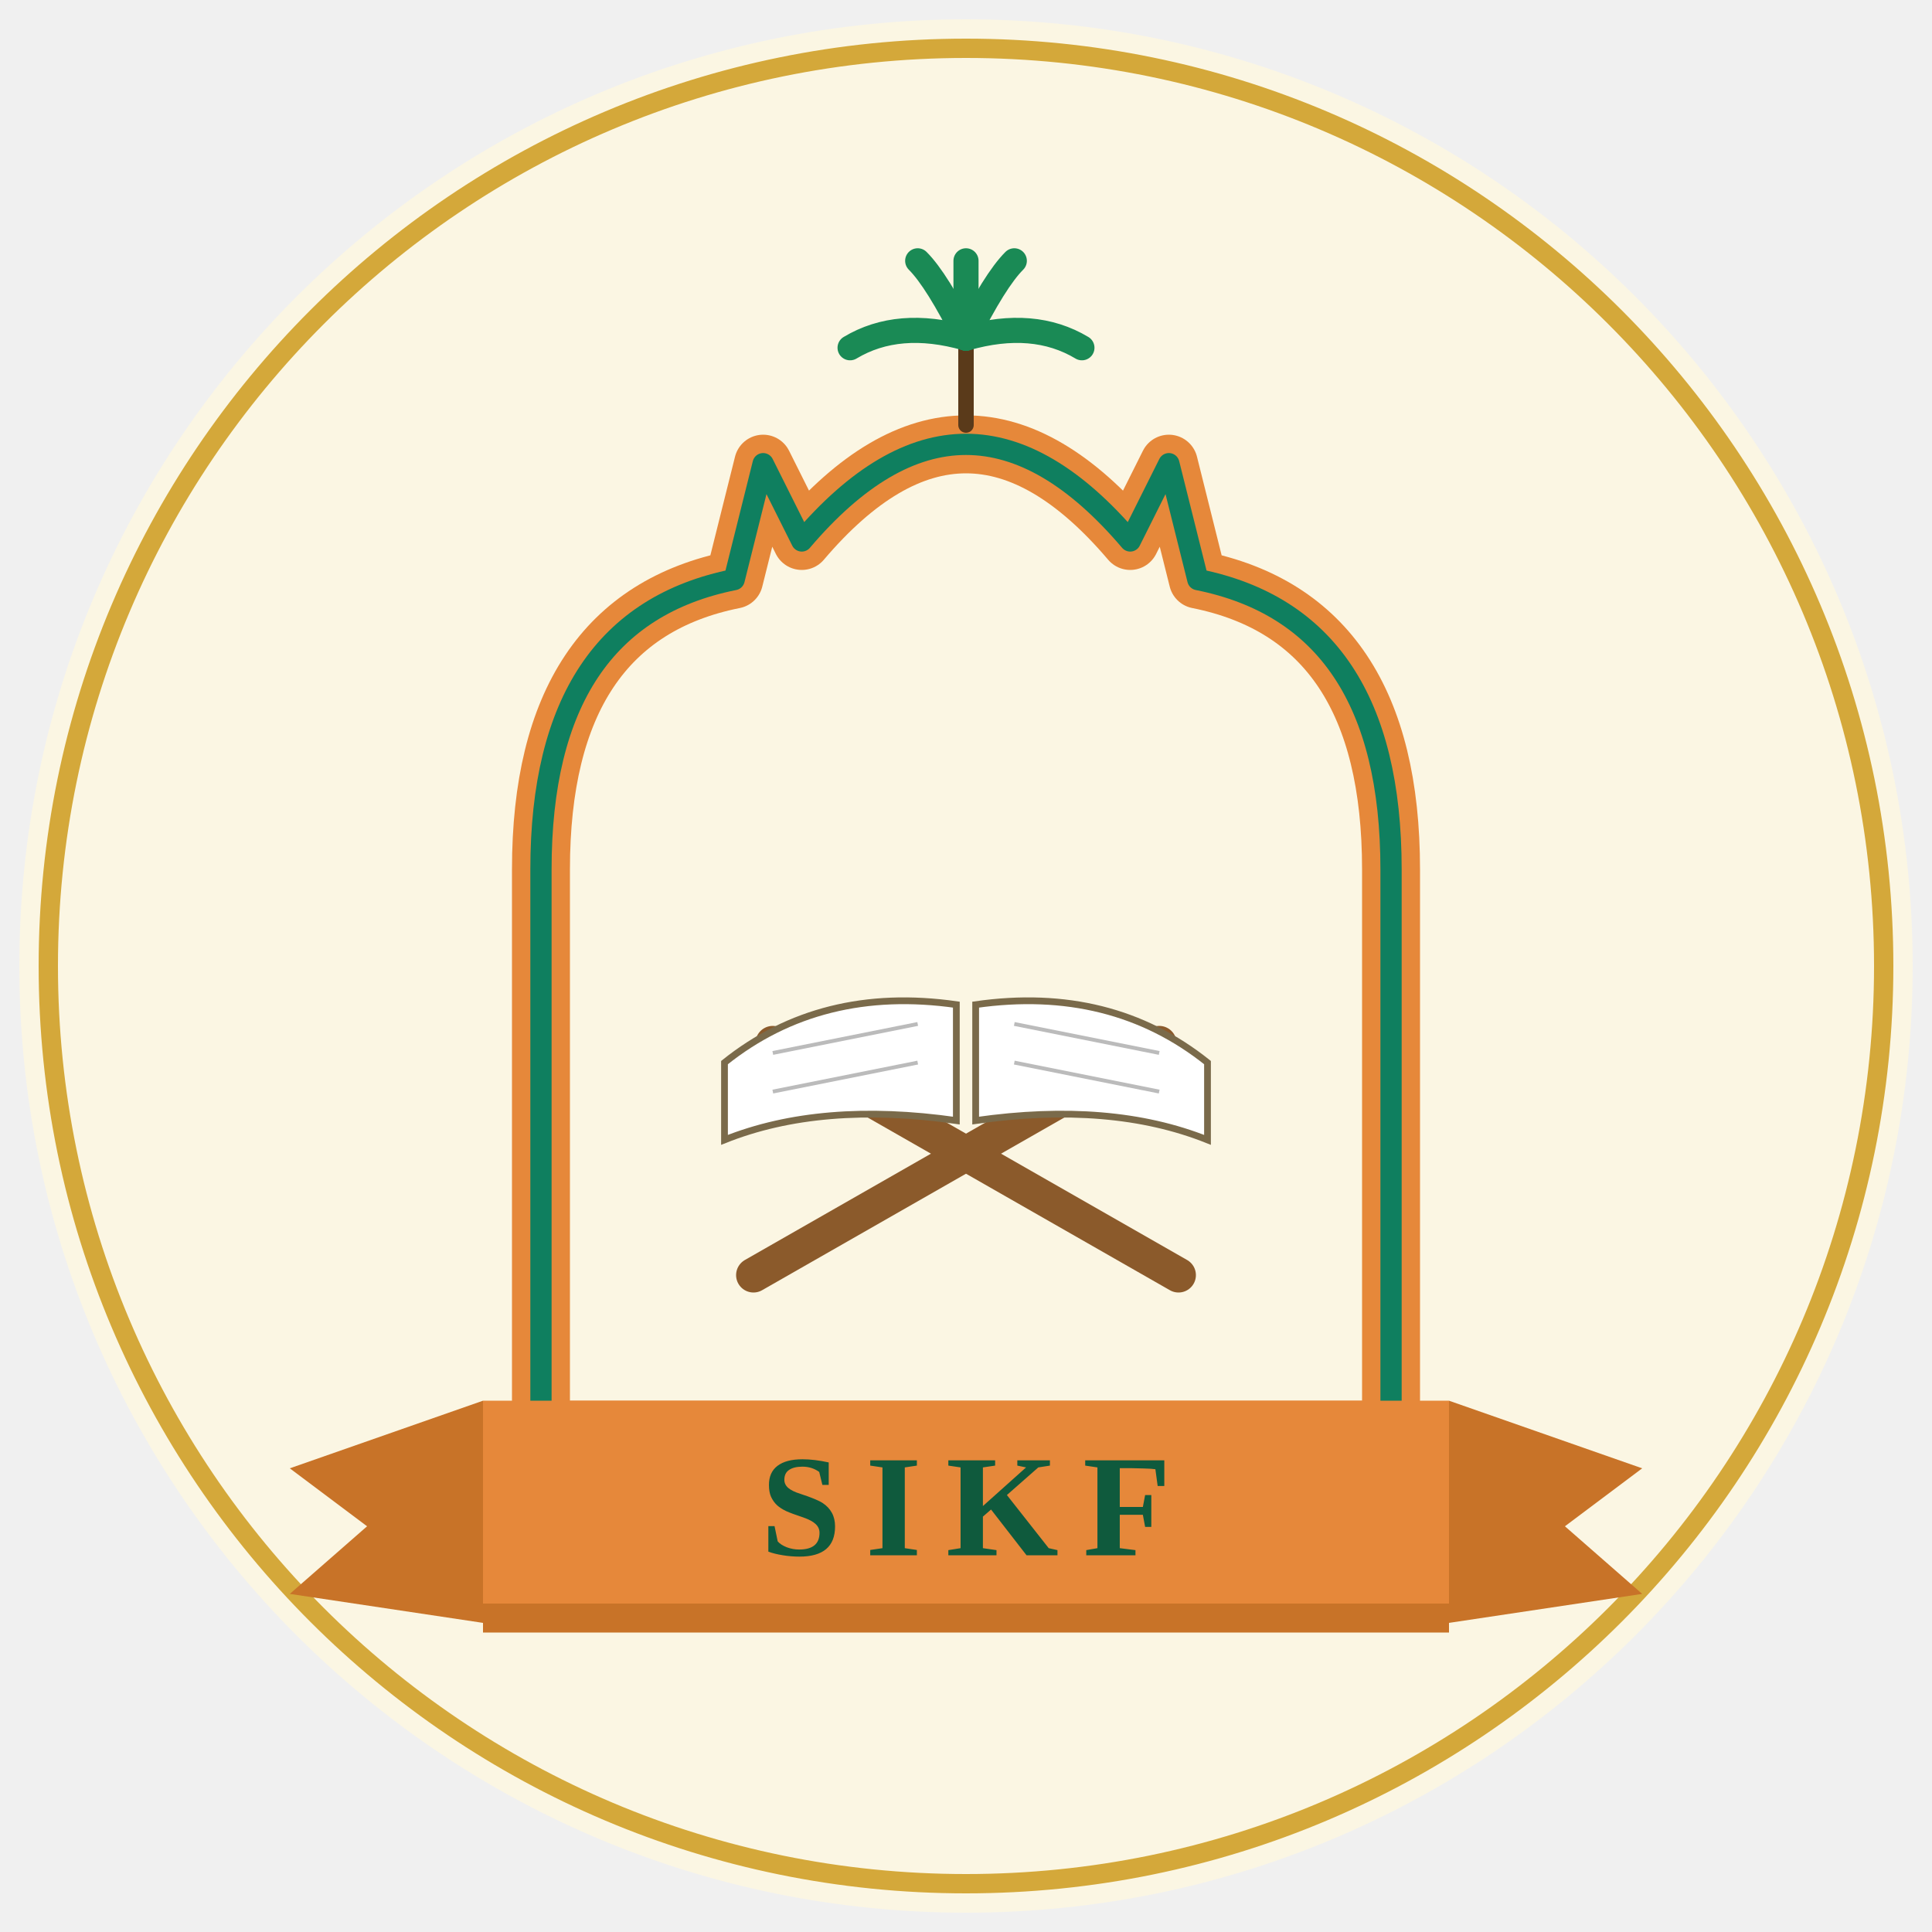
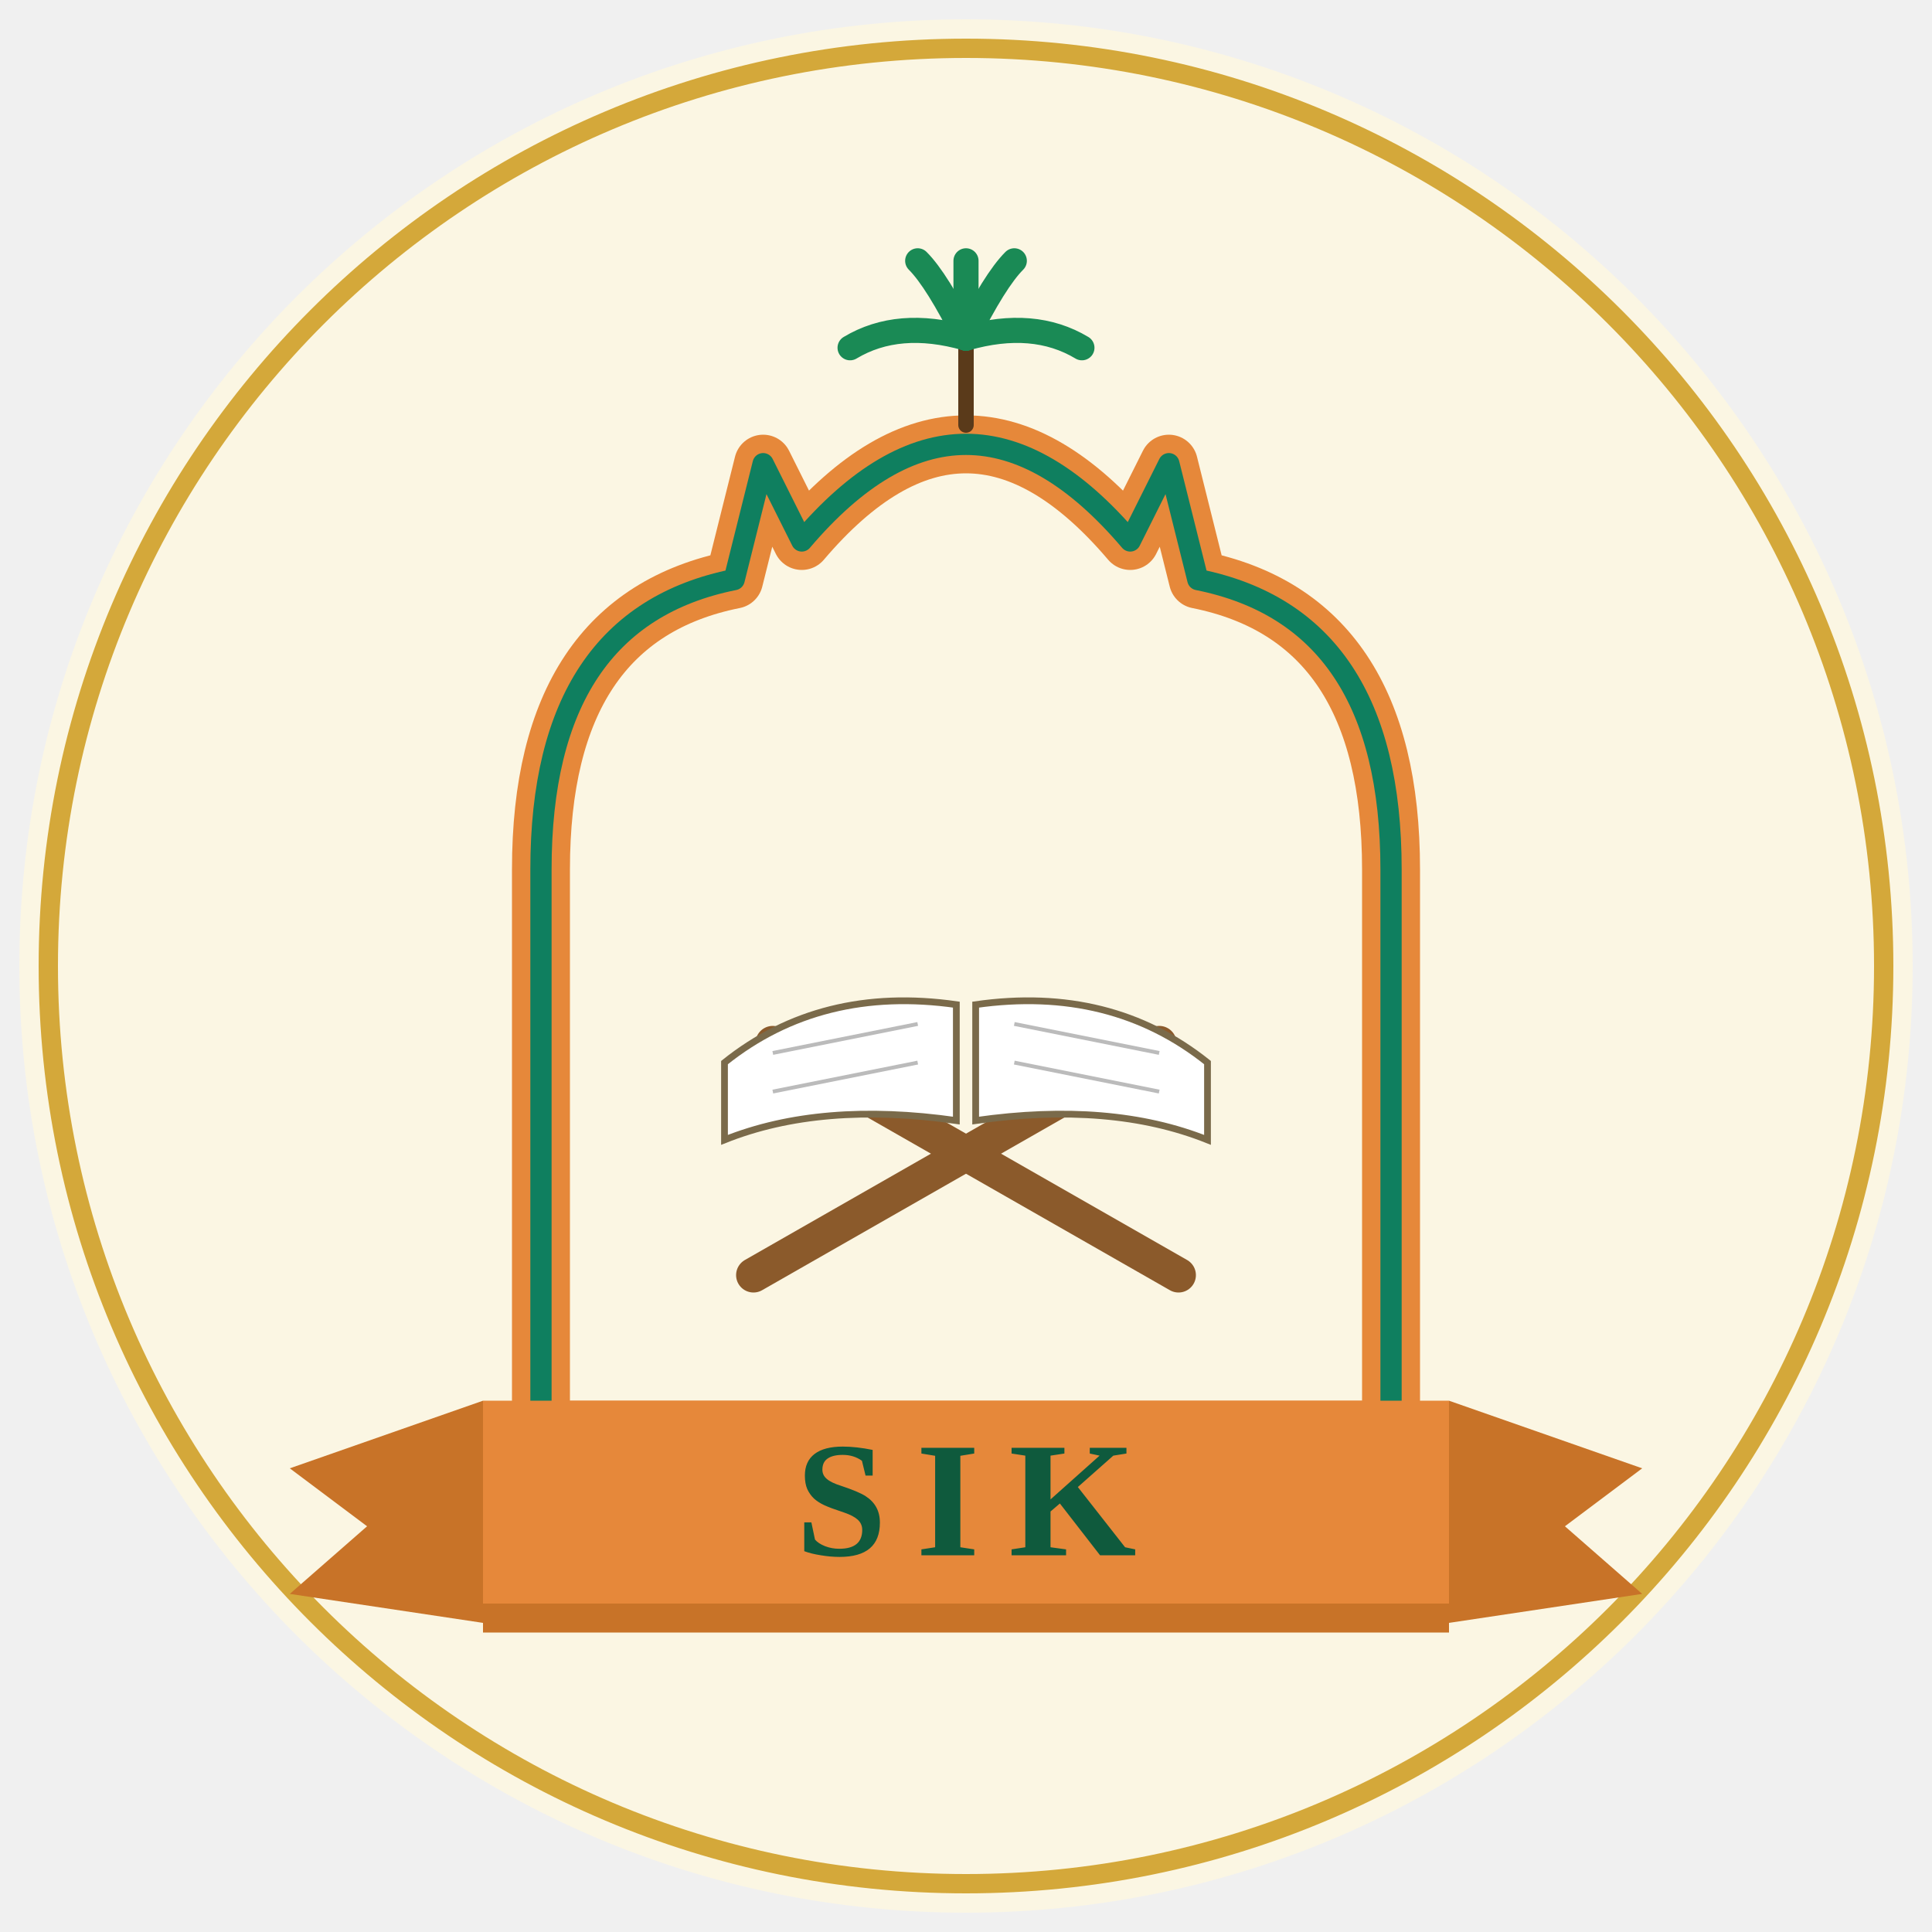
- <svg xmlns="http://www.w3.org/2000/svg" viewBox="0 0 200 200" role="img" aria-label="SIKF logotyp">
+ <svg xmlns="http://www.w3.org/2000/svg" viewBox="0 0 200 200" role="img" aria-label="SIK logotyp">
  <circle cx="100" cy="100" r="98" fill="#fbf6e3" />
  <circle cx="100" cy="100" r="95" fill="none" stroke="#d4a83a" stroke-width="2" />
  <path d="M 56 148            L 56 90            Q 56 64 76 60            L 79 48 L 83 56            Q 100 36 117 56            L 121 48 L 124 60            Q 144 64 144 90            L 144 148 Z" fill="none" stroke="#e6883a" stroke-width="6" stroke-linejoin="round" />
  <path d="M 56 148            L 56 90            Q 56 64 76 60            L 79 48 L 83 56            Q 100 36 117 56            L 121 48 L 124 60            Q 144 64 144 90            L 144 148 Z" fill="none" stroke="#0f7f5f" stroke-width="2.2" stroke-linejoin="round" />
  <g transform="translate(100, 44)">
    <line x1="0" y1="0" x2="0" y2="-9" stroke="#5a3a1a" stroke-width="1.6" stroke-linecap="round" />
    <path d="M 0 -9 Q -7 -11 -12 -8" fill="none" stroke="#1a8a55" stroke-width="2.6" stroke-linecap="round" />
    <path d="M 0 -9 Q  7 -11  12 -8" fill="none" stroke="#1a8a55" stroke-width="2.6" stroke-linecap="round" />
    <path d="M 0 -9 Q -3 -15 -5 -17" fill="none" stroke="#1a8a55" stroke-width="2.6" stroke-linecap="round" />
    <path d="M 0 -9 Q  3 -15  5 -17" fill="none" stroke="#1a8a55" stroke-width="2.6" stroke-linecap="round" />
    <path d="M 0 -9 L 0 -17" stroke="#1a8a55" stroke-width="2.6" stroke-linecap="round" />
  </g>
  <g transform="translate(100, 110)">
    <line x1="-22" y1="22" x2="20" y2="-2" stroke="#8b5a2b" stroke-width="3.6" stroke-linecap="round" />
    <line x1="22" y1="22" x2="-20" y2="-2" stroke="#8b5a2b" stroke-width="3.6" stroke-linecap="round" />
    <path d="M -25 0 Q -15 -8 -1 -6 L -1 6 Q -15 4 -25 8 Z" fill="#fff" stroke="#7a6a4a" stroke-width="0.7" />
    <path d="M 25 0 Q 15 -8 1 -6 L 1 6 Q 15 4 25 8 Z" fill="#fff" stroke="#7a6a4a" stroke-width="0.7" />
    <line x1="-20" y1="-1" x2="-5" y2="-4" stroke="#bbb" stroke-width="0.4" />
    <line x1="-20" y1="3" x2="-5" y2="0" stroke="#bbb" stroke-width="0.4" />
    <line x1="20" y1="-1" x2="5" y2="-4" stroke="#bbb" stroke-width="0.4" />
    <line x1="20" y1="3" x2="5" y2="0" stroke="#bbb" stroke-width="0.4" />
  </g>
  <path d="M 30 152 L 50 145 L 50 168 L 30 165 L 38 158 Z" fill="#c87328" />
  <path d="M 170 152 L 150 145 L 150 168 L 170 165 L 162 158 Z" fill="#c87328" />
  <rect x="50" y="145" width="100" height="23" fill="#e6883a" />
  <rect x="50" y="166" width="100" height="3" fill="#c87328" />
-   <text x="100" y="161" font-family="Georgia, 'Times New Roman', serif" font-size="15" font-weight="bold" fill="#0f5a3d" text-anchor="middle" letter-spacing="2.5">SIKF</text>
+   <text x="100" y="161" font-family="Georgia, 'Times New Roman', serif" font-size="17" font-weight="bold" fill="#0f5a3d" text-anchor="middle" letter-spacing="3">SIK</text>
</svg>
